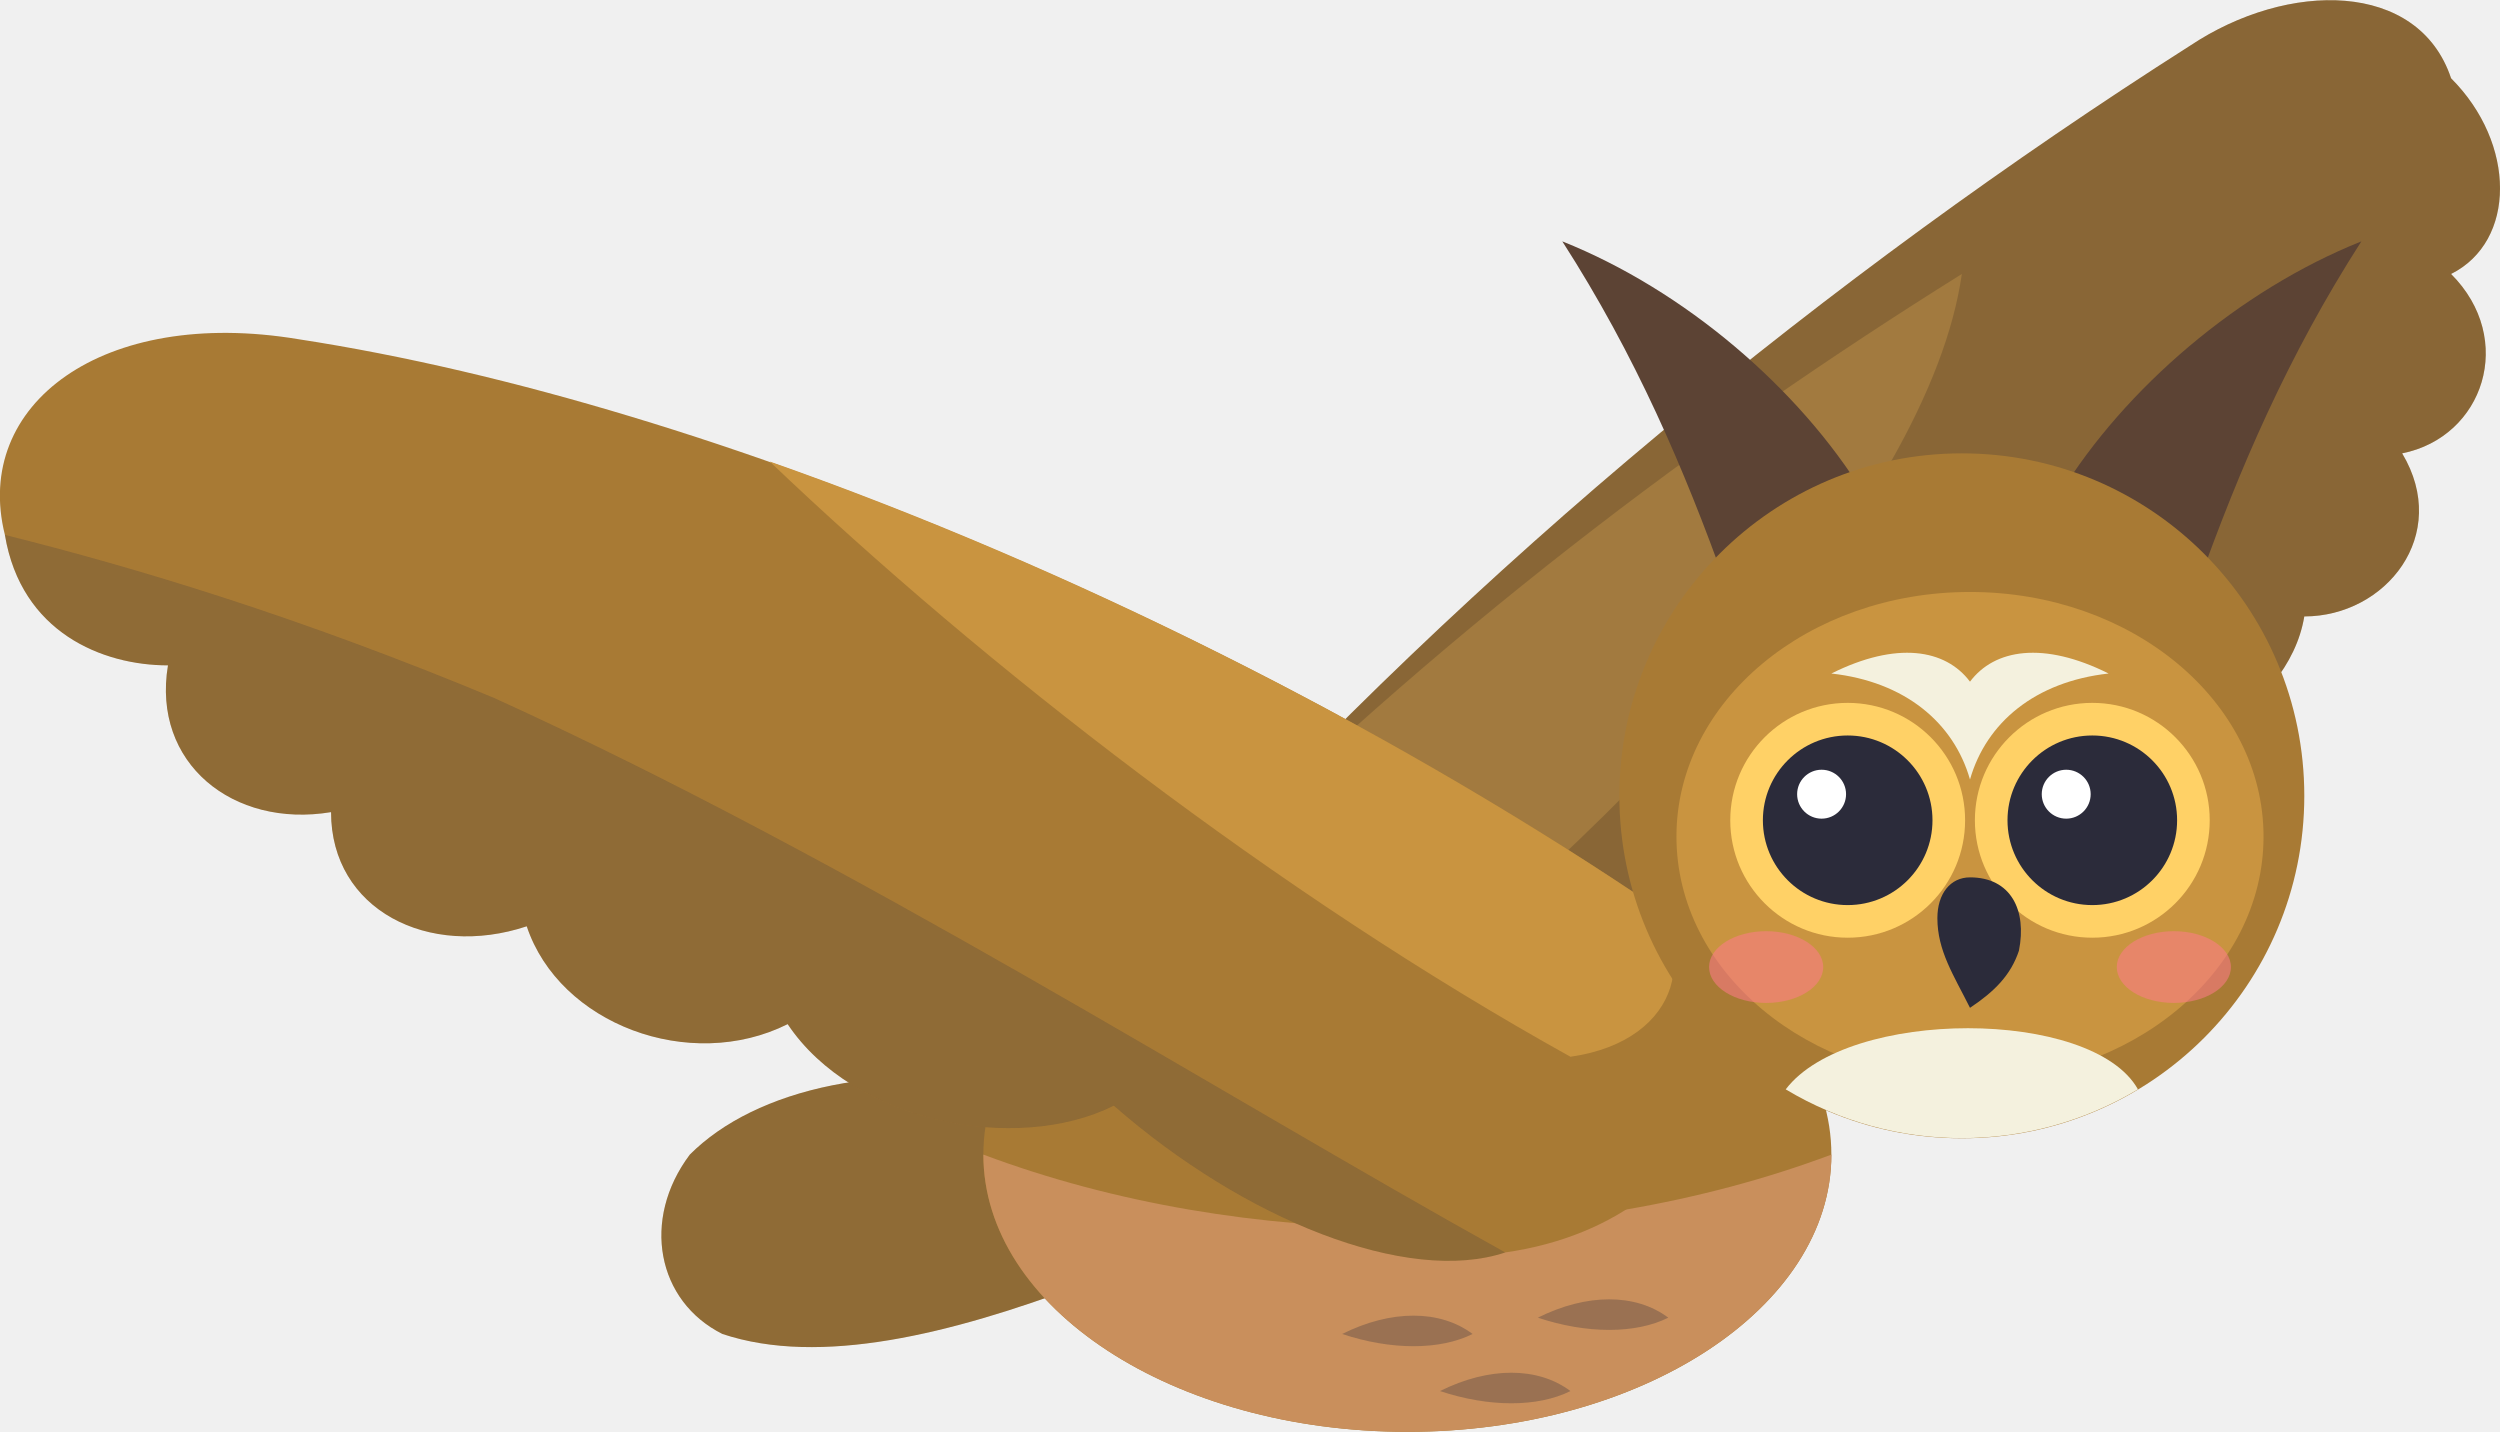
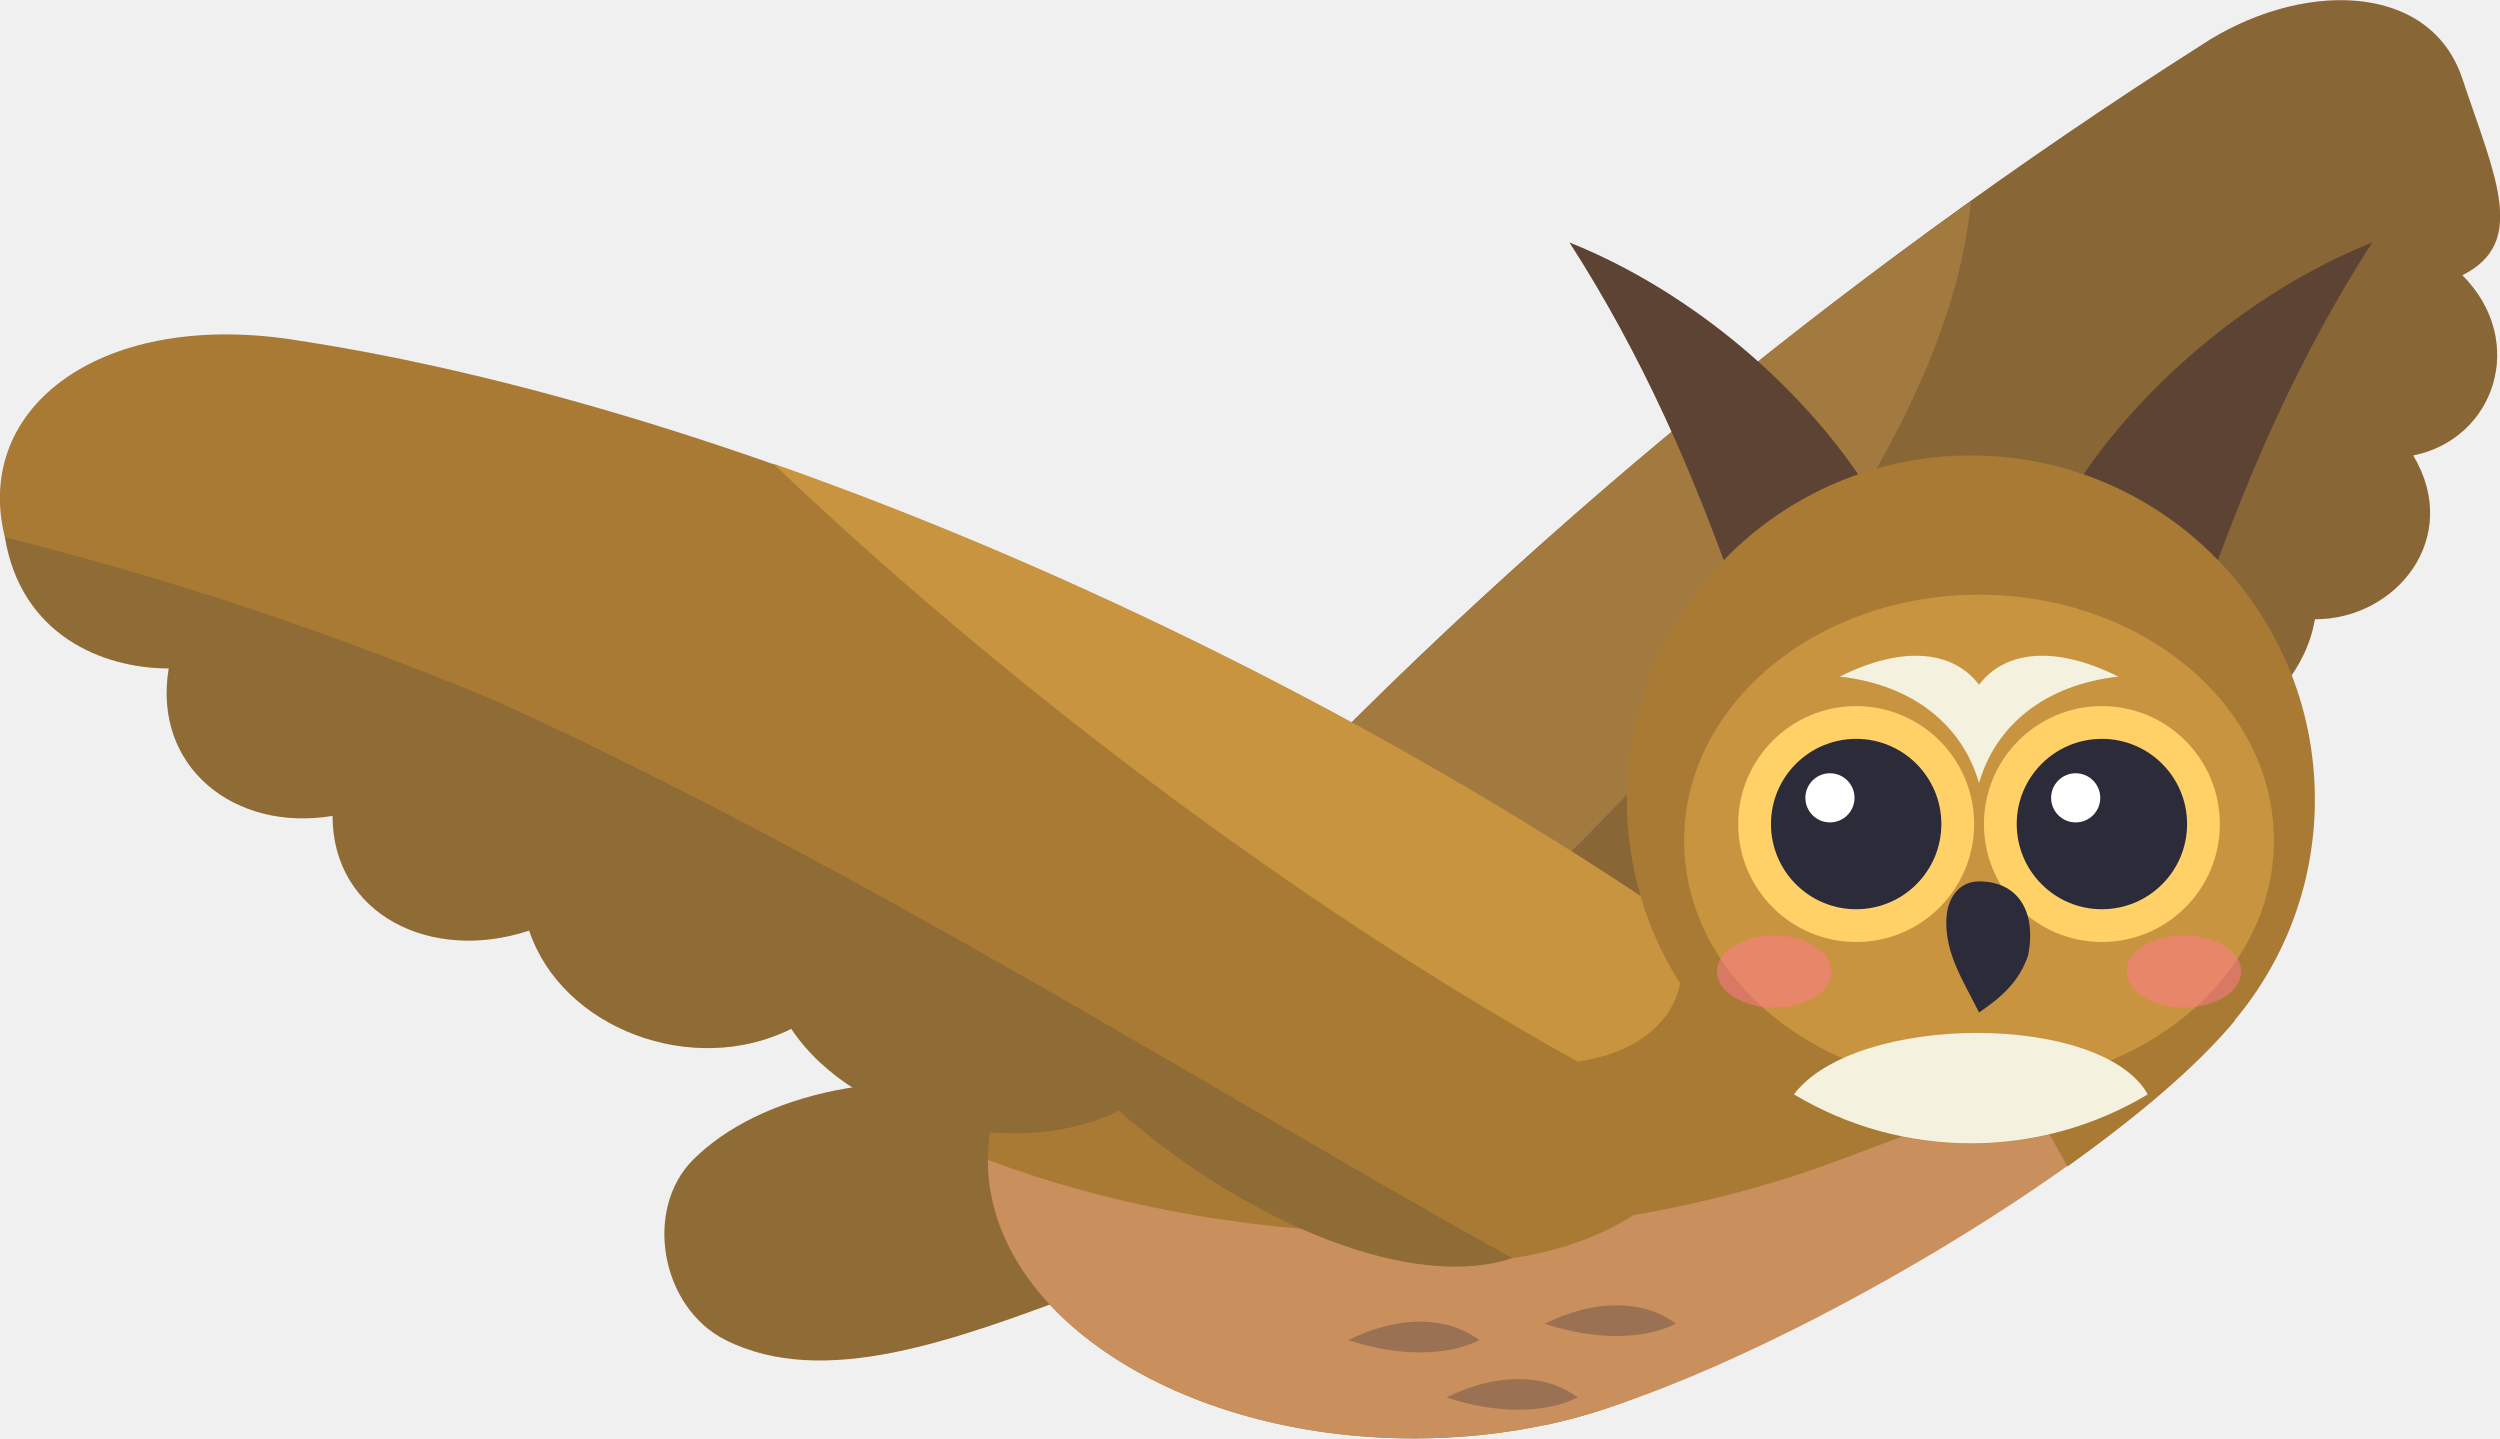
- <svg xmlns="http://www.w3.org/2000/svg" viewBox="27.7 21.2 153.3 87.8">
-   <g class="part-wings part-wings-far" style="transform-box: fill-box; transform-origin: 10% 90%">
-     <path d="M100 76 C 118 56 140 38 162 24 C 168 20 176 20 178 26 C 182 30 182 36 178 38 C 182 42 180 48 175 49 C 178 54 174 59 169 59 C 168 65 160 69 155 68 C 140 82 124 92 114 96 C 102 100 90 84 100 76 Z" fill="#a87a34" />
-     <path d="M100 76 C 116 60 132 48 148 38 C 146 52 128 72 104 90 C 98 86 96 80 100 76 Z" fill="#c99440" />
-     <path d="M100 76 C 118 56 140 38 162 24 C 168 20 176 20 178 26 C 182 30 182 36 178 38 C 182 42 180 48 175 49 C 178 54 174 59 169 59 C 168 65 160 69 155 68 C 140 82 124 92 114 96 C 102 100 90 84 100 76 Z" fill="#2b2b3a" opacity="0.25" />
+ <svg xmlns="http://www.w3.org/2000/svg" viewBox="27.7 21.2 152.6 87.8">
+   <g class="part-wings part-wings-far" style="transform-box: fill-box; transform-origin: 10.1% 90%">
+     <path d="M100 76 C 118 56 140 38 162 24 C 168 20 176 20 178 26 C 180 32 182 36 178 38 C 182 42 180 48 175 49 C 178 54 174 59 169 59 C 168 65 160 69 155 68 C 140 82 124 92 114 96 C 102 100 90 84 100 76 Z" fill="#a87a34" />
+     <path d="M100 76 C 114.2 60.3 130.8 45.7 148 33.5 C 146.5 50 128 72 104 90 C 98 86 96 80 100 76 Z" fill="#c99440" />
+     <path d="M100 76 C 118 56 140 38 162 24 C 168 20 176 20 178 26 C 180 32 182 36 178 38 C 182 42 180 48 175 49 C 178 54 174 59 169 59 C 168 65 160 69 155 68 C 140 82 124 92 114 96 C 102 100 90 84 100 76 Z" fill="#2b2b3a" opacity="0.25" />
  </g>
-   <path d="M92 88 C 82 86 74 88 70 92 C 67 96 68 101 72 103 C 78 105 86 103 94 100 Z" fill="#a87a34" />
-   <path d="M92 88 C 82 86 74 88 70 92 C 67 96 68 101 72 103 C 78 105 86 103 94 100 Z" fill="#2b2b3a" opacity="0.2" />
+   <path d="M92 88 C 82 86 74 88 70 92 C 67 95 68 101 72 103 C 78 106 86 103 94 100 Z" fill="#a87a34" />
+   <path d="M92 88 C 82 86 74 88 70 92 C 67 95 68 101 72 103 C 78 106 86 103 94 100 Z" fill="#2b2b3a" opacity="0.2" />
  <ellipse cx="114" cy="92" rx="26" ry="17" fill="#a87a34" />
+   <path d="M126 80 L 148 70 L 160 86 L 150 92.5 L 138 97 L 128 96 Z" fill="#a87a34" />
  <path d="M88 92 A26 17 0 0 0 140 92 C 124 98 104 98 88 92 Z" fill="#c98f5c" />
+   <path d="M122 108.2 C 133.7 105.7, 156.4 92.7, 164.1 83.5 L 156 84 L 146 89.75 L 140 92 L 130 96 L 122 104 Z" fill="#c98f5c" />
+   <path d="M164.1 83.5 C 161.8 86.3, 158.1 89.4, 153.9 92.4 L 152 89 L 156 80 Z" fill="#a87a34" />
  <path d="M110 103 C 113 101.5 116 101.5 118 103 C 116 104 113 104 110 103 Z M122 102 C 125 100.5 128 100.5 130 102 C 128 103 125 103 122 102 Z M116 106.5 C 119 105 122 105 124 106.5 C 122 107.5 119 107.5 116 106.5 Z" fill="#2b2b3a" opacity="0.3" />
  <g class="part-wings" style="transform-box: fill-box; transform-origin: 92% 70%">
    <path d="M128 76 C 104 60 72 46 46 42 C 34 40 26 46 28 54 C 29 60 34 62 38 62 C 37 68 42 72 48 71 C 48 77 54 80 60 78 C 62 84 70 87 76 84 C 80 90 90 92 96 89 C 104 96 114 100 120 98 C 134 96 138 82 128 76 Z" fill="#a87a34" />
    <path d="M128 76 C 112.4 65.6 93.4 56 74.9 49.5 C 88 62 106 76 124 86 C 131 85 132 79 128 76 Z" fill="#c99440" />
    <path d="M28 54 C 29 60 34 62 38 62 C 37 68 42 72 48 71 C 48 77 54 80 60 78 C 62 84 70 87 76 84 C 80 90 90 92 96 89 C 104 96 114 100 120 98 C 102 88 80 74 58 64 C 46 59 36 56 28 54 Z" fill="#2b2b3a" opacity="0.2" />
  </g>
  <path d="M133.5 57 C 131 50 128 43 123.5 36 C 131 39 138 45 142 51.5 Z M154 51.5 C 158 45 165 39 172.5 36 C 168 43 165 50 162.5 57 Z" fill="#5c4334" />
  <circle cx="148" cy="70" r="21" fill="#a87a34" />
  <ellipse cx="148.5" cy="72.5" rx="18" ry="15" fill="#c99440" />
  <path d="M137.2 88 C 141 83 156 83 158.8 88 A21 21 0 0 1 137.2 88 Z" fill="#f4f1de" />
  <path d="M140 62.5 C 144.5 63 147.5 65.5 148.5 69 C 149.5 65.5 152.5 63 157 62.5 C 153 60.5 150 61 148.5 63 C 147 61 144 60.5 140 62.5 Z" fill="#f4f1de" />
  <circle cx="141" cy="71.5" r="7.2" fill="#ffd166" />
  <circle cx="156" cy="71.5" r="7.2" fill="#ffd166" />
  <circle cx="141" cy="71.5" r="5.2" fill="#2b2b3a" />
  <circle cx="156" cy="71.5" r="5.2" fill="#2b2b3a" />
  <circle cx="139.4" cy="69.9" r="1.5" fill="#ffffff" />
  <circle cx="154.4" cy="69.9" r="1.5" fill="#ffffff" />
  <path d="M148.5 75 C 151 75 152 77 151.5 79.5 C 151 81 150 82 148.5 83 C 147.5 81 146.5 79.5 146.5 77.5 C 146.5 76 147.3 75 148.5 75 Z" fill="#2b2b3a" />
  <ellipse cx="136" cy="80.5" rx="3.5" ry="2.2" fill="#ff7a8a" opacity="0.55" />
  <ellipse cx="161" cy="80.5" rx="3.5" ry="2.2" fill="#ff7a8a" opacity="0.55" />
</svg>
